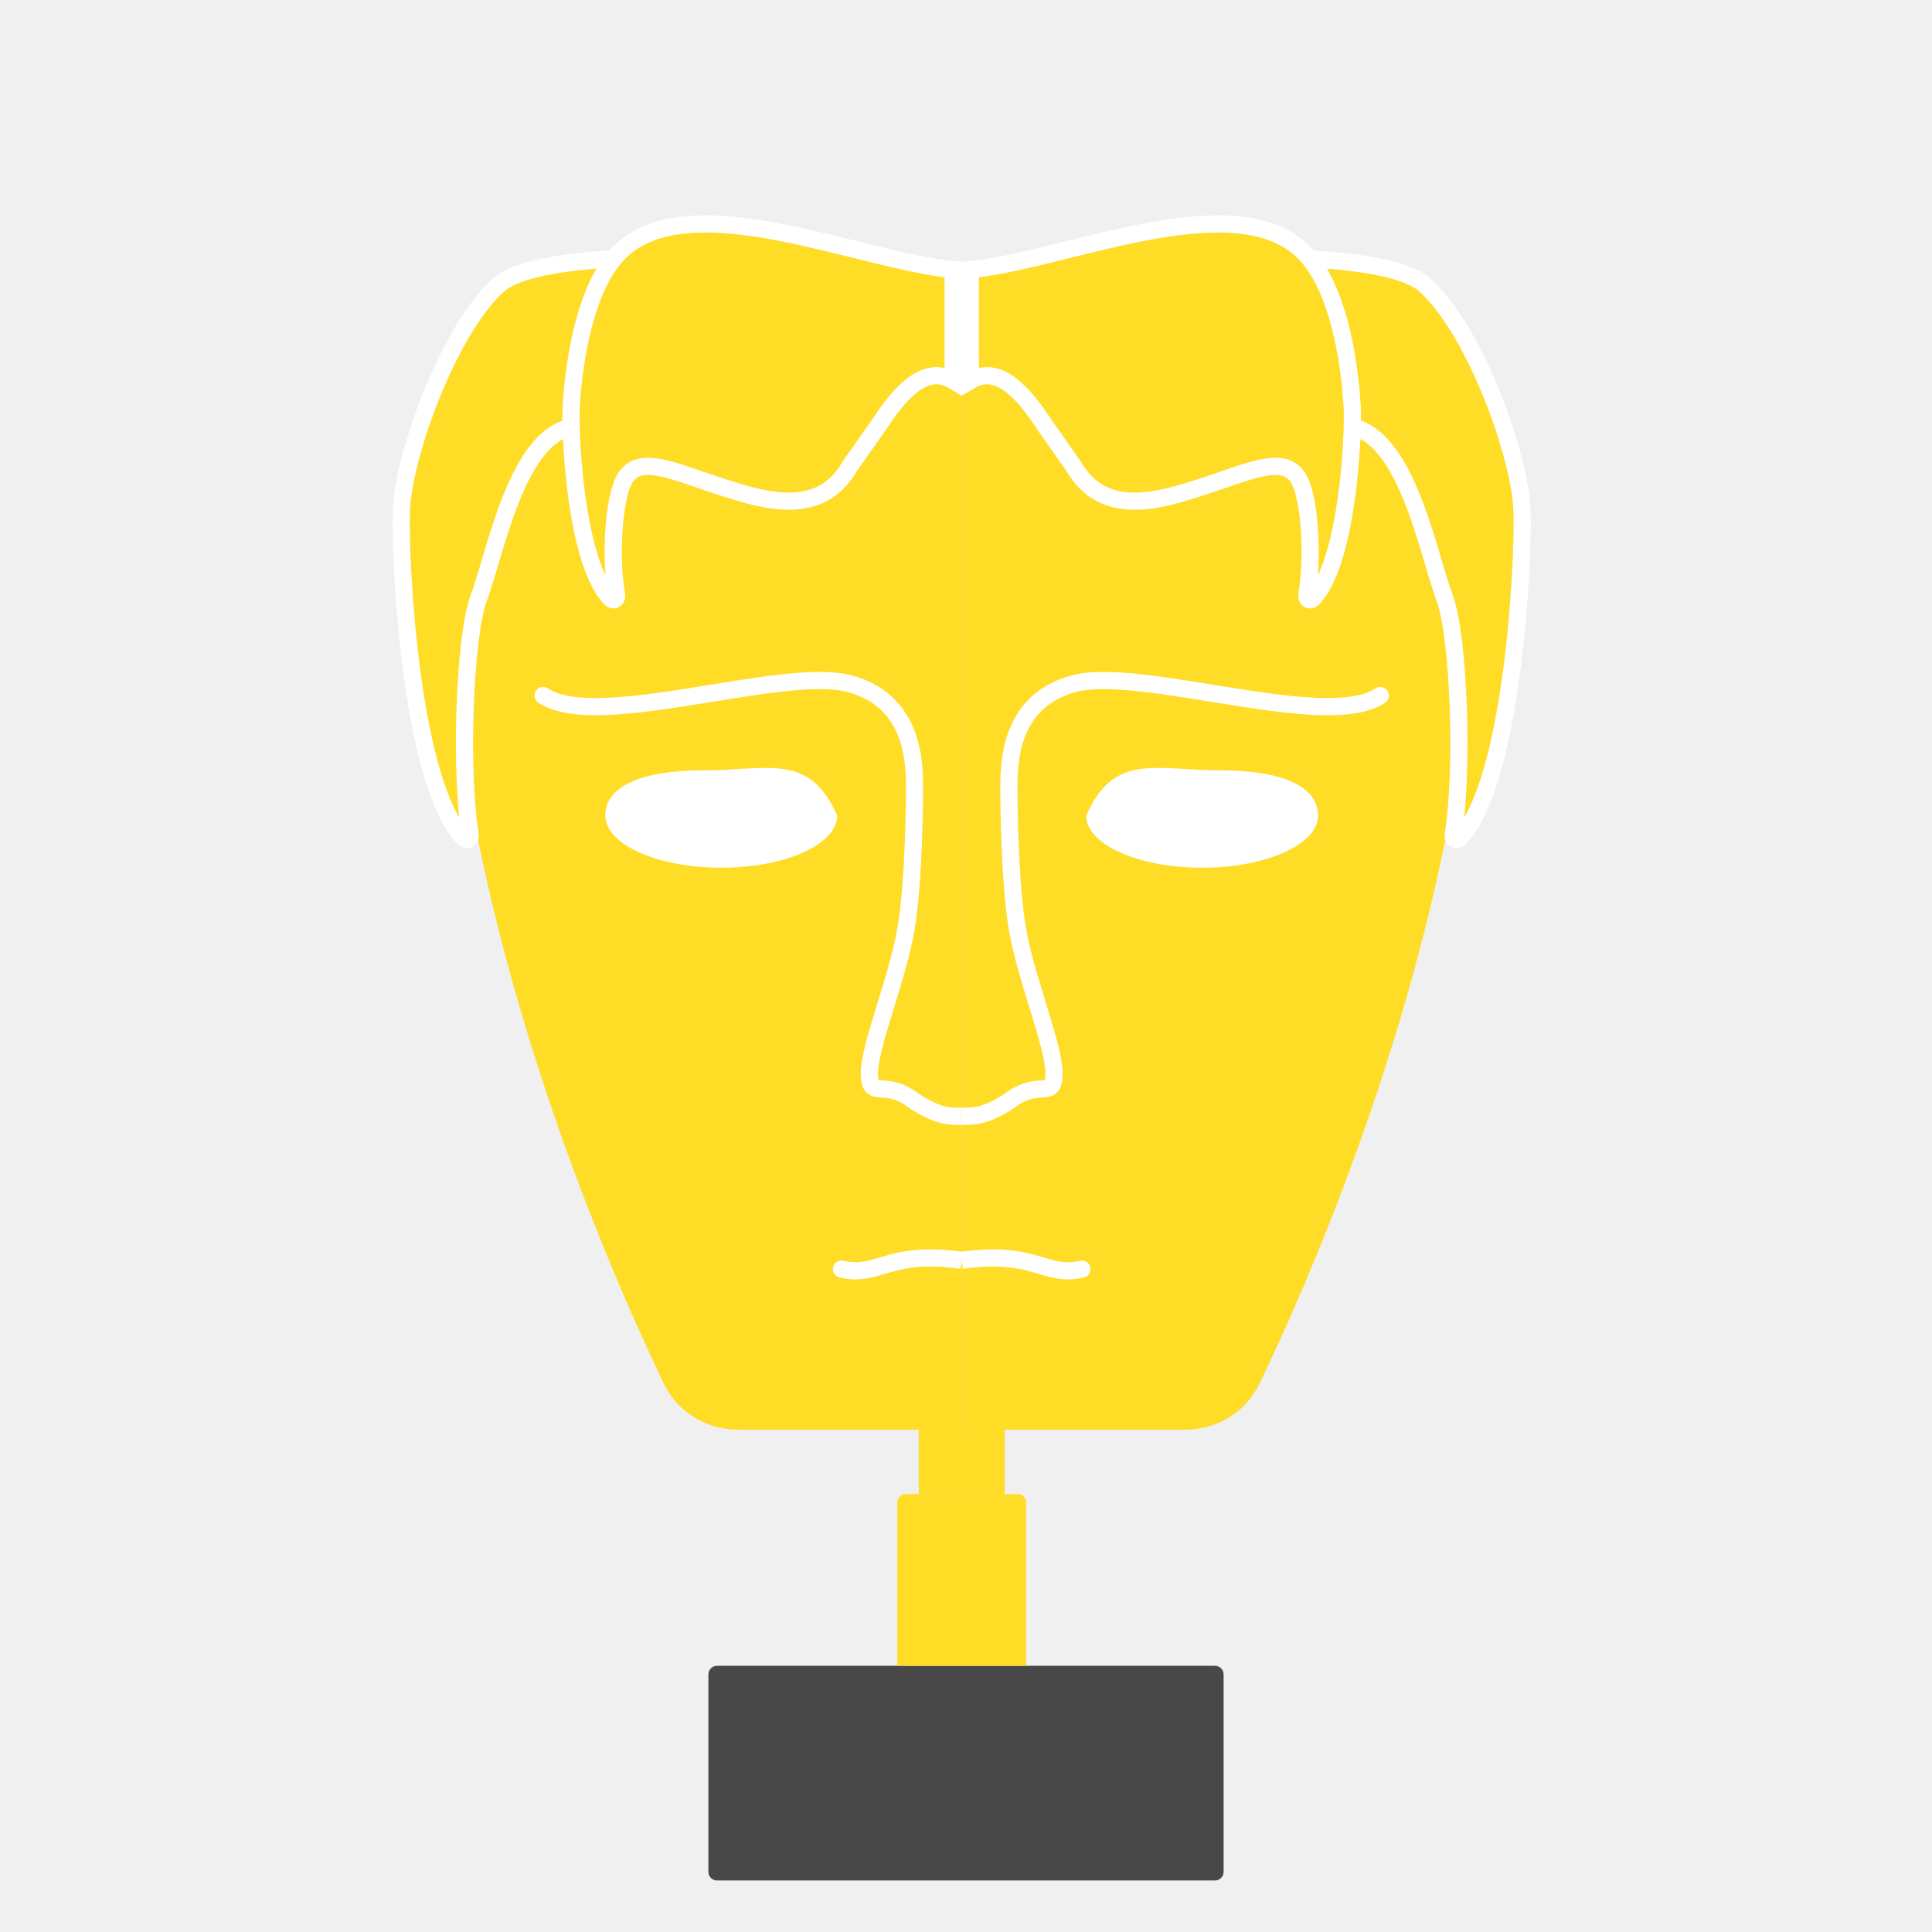
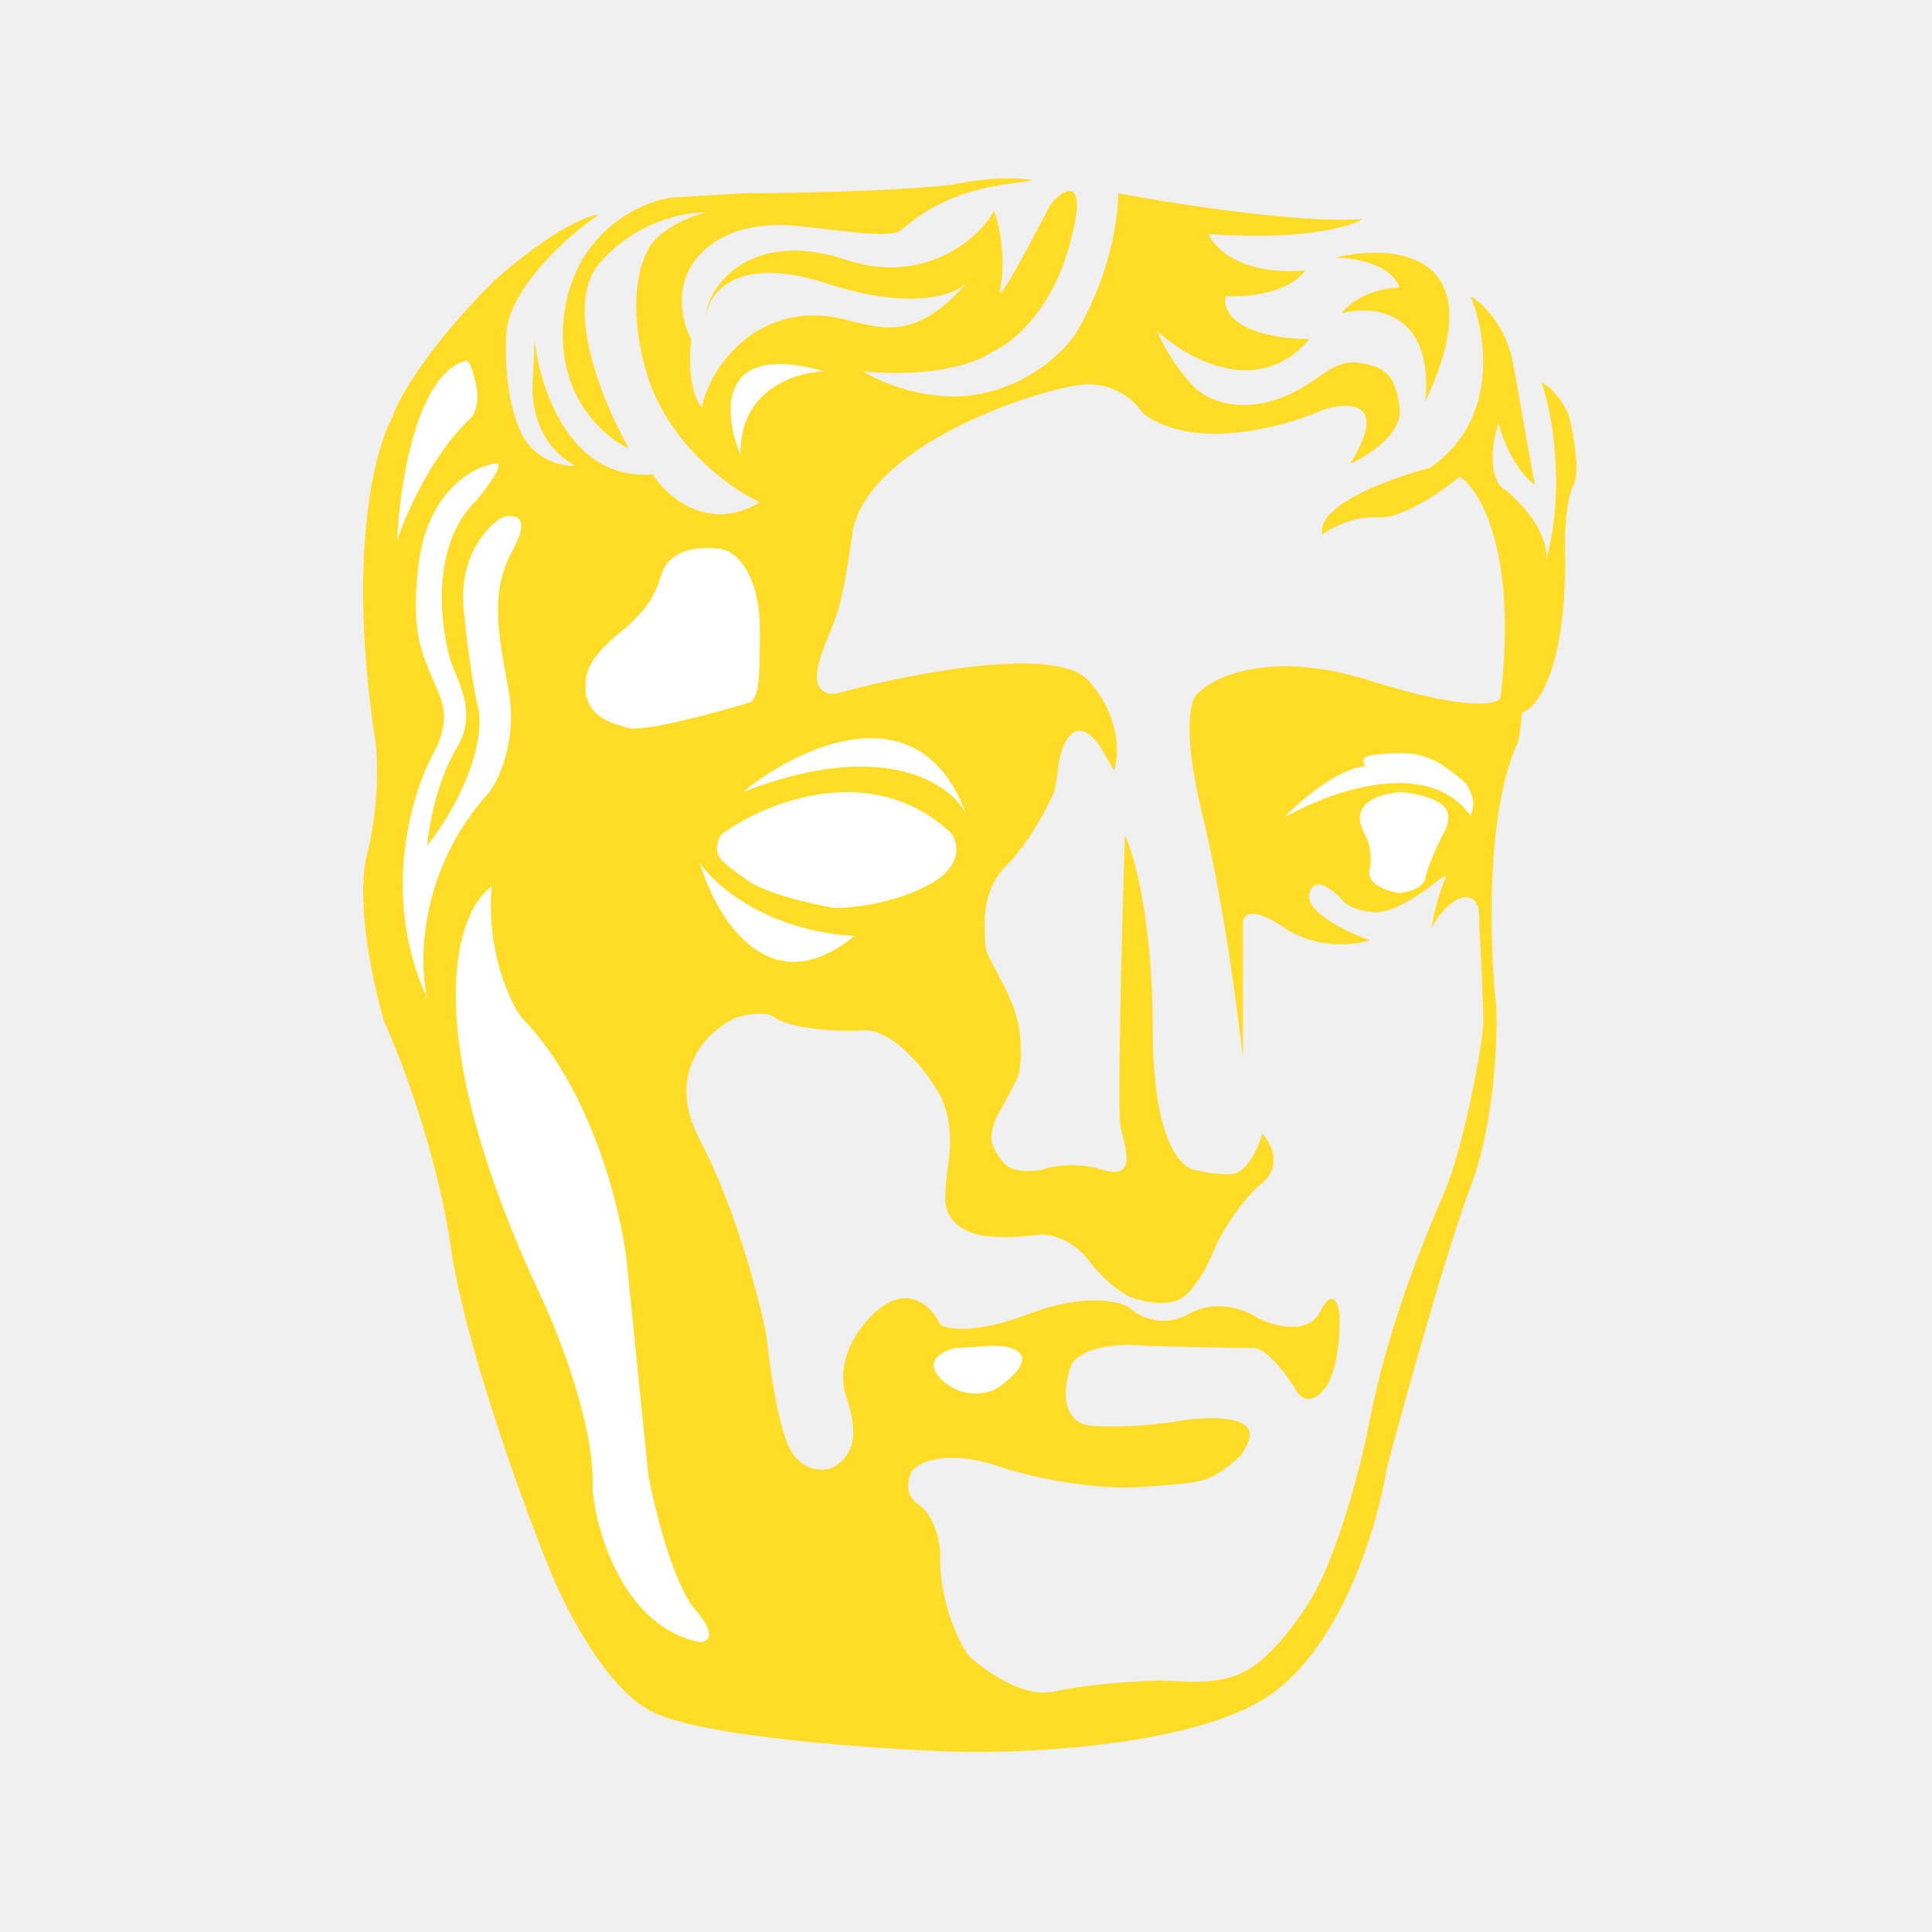
<svg xmlns="http://www.w3.org/2000/svg" width="450" height="450" viewBox="0 0 450 450" fill="none">
-   <rect x="165" y="388" width="120" height="50" rx="2" fill="#484848" />
-   <path d="M209 350C209 348.895 209.895 348 211 348H237C238.105 348 239 348.895 239 350V388H209V350Z" fill="#FFDC25" />
-   <path d="M214 333H234V348H214V333Z" fill="#FFDC25" />
-   <path d="M120.779 94.612C122.179 93.651 123.857 93.326 125.55 93.202L224 86V333H171.969C164.599 333 157.856 328.979 154.661 322.337C143.9 299.969 119.728 245.087 109.06 183.428C97.579 117.071 114.464 98.943 120.779 94.612Z" fill="#FFDC25" />
-   <path d="M222.5 63.833V88.111C212.9 81.356 196 105 191 107.111C186 109.222 184.5 109.222 179 109.222C173.5 109.222 166 108.167 166 108.167C156 106.056 152.1 103.522 138.5 99.722C121.5 94.972 116 127.167 111.5 139.306C108.104 148.466 107.111 180.106 109.527 194.444C109.676 195.327 108.752 195.936 108.122 195.301C95.729 182.812 93.023 130.801 93.5 118.722C94 106.056 104.4 77.028 116 66.472C127.6 55.917 191.667 60.491 222.5 63.833Z" fill="#FFDC25" stroke="white" stroke-width="4" />
-   <path d="M222 62.796V88.651C215.342 84.686 209.429 91.817 204.904 98.677L197.864 108.702C190.825 120.838 177.447 116.405 168.198 113.451C156.633 109.757 148.189 105.272 145.068 112.396C142.802 117.568 142.168 130.611 143.625 138.613C143.783 139.478 142.909 140.104 142.289 139.48C134.204 131.348 132.717 101.983 133.04 95.048C133.387 87.614 135.531 66.486 145.068 58.028C161.748 43.235 200.617 60.834 222 62.796Z" fill="#FFDC25" stroke="white" stroke-width="4" />
-   <path d="M195 189.972C195 196.676 182.912 202.111 168 202.111C153.088 202.111 141 196.676 141 189.972C141 183.268 149.088 179.417 164 179.417C178.912 179.417 188.5 175.194 195 189.972Z" fill="white" />
-   <path d="M196.461 293.653C195.386 293.398 194.308 294.063 194.054 295.138C193.799 296.213 194.464 297.29 195.539 297.545L196.461 293.653ZM195.539 297.545C200.46 298.711 203.715 297.373 207.316 296.349C210.864 295.341 215.425 294.359 223.719 295.538L224.281 291.578C215.344 290.307 210.213 291.367 206.222 292.501C202.285 293.621 200.155 294.528 196.461 293.653L195.539 297.545Z" fill="white" />
-   <path d="M127.625 160.346C126.711 159.725 125.467 159.962 124.846 160.875C124.225 161.789 124.462 163.033 125.375 163.654L127.625 160.346ZM213 256.5L211.764 258.073L211.842 258.134L211.926 258.187L213 256.5ZM125.375 163.654C129.075 166.17 134.717 166.749 140.815 166.557C147.026 166.361 154.223 165.333 161.401 164.194C168.631 163.046 175.83 161.788 182.226 161.075C188.684 160.356 193.977 160.241 197.471 161.199L198.529 157.342C194.223 156.161 188.241 156.38 181.783 157.1C175.264 157.826 167.907 159.111 160.774 160.243C153.589 161.383 146.618 162.371 140.688 162.559C134.645 162.75 130.175 162.08 127.625 160.346L125.375 163.654ZM197.471 161.199C204.532 163.136 207.842 167.551 209.464 172.149C211.13 176.874 211 181.755 211 184.5H215C215 181.896 215.17 176.303 213.236 170.819C211.258 165.209 207.068 159.684 198.529 157.342L197.471 161.199ZM213 184.5C211 184.5 211 184.5 211 184.5C211 184.5 211 184.5 211 184.501C211 184.501 211 184.502 211 184.503C211 184.505 211 184.509 211 184.513C211 184.523 211 184.537 211 184.556C211 184.594 211 184.651 211 184.726C210.999 184.876 210.998 185.098 210.996 185.386C210.992 185.962 210.985 186.799 210.969 187.841C210.938 189.924 210.876 192.821 210.751 196.078C210.502 202.622 210.005 210.507 209.029 216.16L212.971 216.84C213.995 210.905 214.498 202.79 214.749 196.231C214.874 192.936 214.937 190.006 214.969 187.9C214.984 186.847 214.992 185.999 214.996 185.413C214.998 185.12 214.999 184.893 215 184.739C215 184.661 215 184.602 215 184.562C215 184.542 215 184.527 215 184.516C215 184.511 215 184.507 215 184.505C215 184.503 215 184.502 215 184.501C215 184.501 215 184.501 215 184.5C215 184.5 215 184.5 213 184.5ZM209.029 216.16C208.056 221.8 205.978 228.408 204.088 234.572C203.152 237.623 202.262 240.568 201.608 243.164C200.962 245.725 200.5 248.111 200.5 250H204.5C204.5 248.639 204.851 246.662 205.486 244.142C206.113 241.658 206.973 238.807 207.912 235.745C209.772 229.681 211.944 222.789 212.971 216.84L209.029 216.16ZM200.5 250C200.5 251.632 200.679 253.225 201.672 254.325C202.724 255.49 204.225 255.566 204.983 255.62C205.932 255.688 206.798 255.712 207.878 256.007C208.925 256.294 210.217 256.857 211.764 258.073L214.236 254.927C212.283 253.393 210.512 252.581 208.934 252.149C207.389 251.726 206.068 251.687 205.267 251.63C204.275 251.559 204.463 251.448 204.64 251.644C204.759 251.775 204.5 251.618 204.5 250H200.5ZM211.926 258.187C214.777 260.002 216.932 260.989 218.869 261.497C220.816 262.008 222.429 262 224 262V258C222.409 258 221.273 257.992 219.885 257.628C218.488 257.261 216.723 256.498 214.074 254.813L211.926 258.187Z" fill="white" />
-   <path d="M327.221 94.612C325.821 93.651 324.143 93.326 322.45 93.202L224 86V333H276.031C283.401 333 290.144 328.979 293.339 322.337C304.1 299.969 328.272 245.087 338.94 183.428C350.421 117.071 333.536 98.943 327.221 94.612Z" fill="#FFDC25" />
-   <path d="M225.5 63.833V88.111C235.1 81.356 252 105 257 107.111C262 109.222 263.5 109.222 269 109.222C274.5 109.222 282 108.167 282 108.167C292 106.056 295.9 103.522 309.5 99.722C326.5 94.972 332 127.167 336.5 139.306C339.896 148.466 340.889 180.106 338.473 194.444C338.324 195.327 339.248 195.936 339.878 195.301C352.271 182.812 354.977 130.801 354.5 118.722C354 106.056 343.6 77.028 332 66.472C320.4 55.917 256.333 60.491 225.5 63.833Z" fill="#FFDC25" stroke="white" stroke-width="4" />
-   <path d="M226 62.796V88.651C232.658 84.686 238.571 91.817 243.096 98.677L250.136 108.702C257.175 120.838 270.553 116.405 279.802 113.451C291.367 109.757 299.811 105.272 302.932 112.396C305.198 117.568 305.832 130.611 304.375 138.613C304.217 139.478 305.091 140.104 305.711 139.48C313.796 131.348 315.283 101.983 314.96 95.048C314.613 87.614 312.469 66.486 302.932 58.028C286.252 43.235 247.383 60.834 226 62.796Z" fill="#FFDC25" stroke="white" stroke-width="4" />
-   <path d="M253 189.972C253 196.676 265.088 202.111 280 202.111C294.912 202.111 307 196.676 307 189.972C307 183.268 298.912 179.417 284 179.417C269.088 179.417 259.5 175.194 253 189.972Z" fill="white" />
-   <path d="M251.539 293.653C252.614 293.398 253.692 294.063 253.946 295.138C254.201 296.213 253.536 297.29 252.461 297.545L251.539 293.653ZM252.461 297.545C247.54 298.711 244.285 297.373 240.684 296.349C237.136 295.341 232.575 294.359 224.281 295.538L223.719 291.578C232.656 290.307 237.787 291.367 241.778 292.501C245.715 293.621 247.845 294.528 251.539 293.653L252.461 297.545Z" fill="white" />
-   <path d="M320.375 160.346C321.289 159.725 322.533 159.962 323.154 160.875C323.775 161.789 323.538 163.033 322.625 163.654L320.375 160.346ZM235 256.5L236.236 258.073L236.158 258.134L236.074 258.187L235 256.5ZM322.625 163.654C318.925 166.17 313.283 166.749 307.185 166.557C300.974 166.361 293.777 165.333 286.599 164.194C279.369 163.046 272.17 161.788 265.774 161.075C259.316 160.356 254.023 160.241 250.529 161.199L249.471 157.342C253.777 156.161 259.759 156.38 266.217 157.1C272.736 157.826 280.093 159.111 287.226 160.243C294.411 161.383 301.382 162.371 307.312 162.559C313.355 162.75 317.825 162.08 320.375 160.346L322.625 163.654ZM250.529 161.199C243.468 163.136 240.158 167.551 238.536 172.149C236.87 176.874 237 181.755 237 184.5H233C233 181.896 232.83 176.303 234.764 170.819C236.742 165.209 240.932 159.684 249.471 157.342L250.529 161.199ZM235 184.5C237 184.5 237 184.5 237 184.5C237 184.5 237 184.5 237 184.501C237 184.501 237 184.502 237 184.503C237 184.505 237 184.509 237 184.513C237 184.523 237 184.537 237 184.556C237 184.594 237 184.651 237 184.726C237.001 184.876 237.002 185.098 237.004 185.386C237.008 185.962 237.015 186.799 237.031 187.841C237.062 189.924 237.124 192.821 237.249 196.078C237.498 202.622 237.995 210.507 238.971 216.16L235.029 216.84C234.005 210.905 233.502 202.79 233.251 196.231C233.126 192.936 233.063 190.006 233.031 187.9C233.016 186.847 233.008 185.999 233.004 185.413C233.002 185.12 233.001 184.893 233 184.739C233 184.661 233 184.602 233 184.562C233 184.542 233 184.527 233 184.516C233 184.511 233 184.507 233 184.505C233 184.503 233 184.502 233 184.501C233 184.501 233 184.501 233 184.5C233 184.5 233 184.5 235 184.5ZM238.971 216.16C239.944 221.8 242.022 228.408 243.912 234.572C244.848 237.623 245.738 240.568 246.392 243.164C247.038 245.725 247.5 248.111 247.5 250H243.5C243.5 248.639 243.149 246.662 242.514 244.142C241.887 241.658 241.027 238.807 240.088 235.745C238.228 229.681 236.056 222.789 235.029 216.84L238.971 216.16ZM247.5 250C247.5 251.632 247.321 253.225 246.328 254.325C245.276 255.49 243.775 255.566 243.017 255.62C242.068 255.688 241.202 255.712 240.122 256.007C239.075 256.294 237.783 256.857 236.236 258.073L233.764 254.927C235.717 253.393 237.488 252.581 239.066 252.149C240.611 251.726 241.932 251.687 242.733 251.63C243.725 251.559 243.537 251.448 243.36 251.644C243.241 251.775 243.5 251.618 243.5 250H247.5ZM236.074 258.187C233.223 260.002 231.068 260.989 229.131 261.497C227.184 262.008 225.571 262 224 262V258C225.591 258 226.727 257.992 228.115 257.628C229.512 257.261 231.277 256.498 233.926 254.813L236.074 258.187Z" fill="white" />
+   <path d="M173.5 45C183.833 45 208 44.6 222 43C225.667 42.167 234.5 40.8 240.5 42C234.667 43.167 222 43 210 53.5C207.5 56 193.172 53.111 184 52.5C169 51.5 160.308 59 159 67.5C158.667 69.667 158.6 74.6 161 79C160.5 82.667 160.3 91 163.5 95C164.667 87.5 173.8 72.7 191 73.5C201.97 74.01 210.454 82.951 225.378 65.641C222.838 68.478 212.957 72.688 192.5 66C171.7 59.2 165.167 68.167 164.5 73.5C164.667 67 174.666 53.055 197 60.5C216.5 67 229.333 54 231.5 49C233.167 52.833 234.2 61.8 233 67C231.5 73.5 243.687 49.356 244.5 48C246 45.5 254.5 38 249 57.5C244.6 73.1 235.167 80.333 231 82C228.167 84.167 218.2 88.1 201 86.5C205.5 89.333 217.5 94.3 229.5 91.5C241.5 88.7 248.833 80.667 251 77C253.667 72.333 260 60 260.5 45C273.333 47.5 303.9 52.2 317.5 51C314.5 52.833 303.1 56.1 281.5 54.5C282.833 57.833 289.2 64.2 304 63C302.667 65.167 297.1 69.4 285.5 69C284.667 72.167 287.4 78.6 305 79C293 93 276.333 83.5 269.5 77C271.9 83 276.167 88.167 278 90C281.5 93.5 288.5 96 297.5 93C306.5 90 310 83.5 316.5 84.5C323 85.5 325 87.5 326 95C326.8 101 318.667 106.167 314.5 108C323.7 93.2 314 93.5 308 95.5C304.5 97.167 294.9 100.6 284.5 101C274.1 101.4 267.833 97.833 266 96C264.667 93.833 260.3 89.5 253.5 89.5C245 89.5 201.5 103 198.5 124.5C195.5 146 194 144 191 153.5C188.6 161.1 192.667 162 195 161.5C211.333 157 245.9 150.1 253.5 158.5C261.1 166.9 260.667 176 259.5 179.5L256 173.5C250 165.5 247 174 246.5 178.5C246.1 182.1 245.667 184 245.5 184.5C244 188 239.7 196.3 234.5 201.5C228 208 229.5 216.5 229.5 220C229.5 223.5 236.5 231.5 237.5 240.5C238.3 247.7 237.167 251.167 236.5 252C235.833 253.333 234.1 256.7 232.5 259.5C230.9 262.3 230.833 265 231 266C231.333 267.167 232.5 269.9 234.5 271.5C236.5 273.1 240.667 272.833 242.5 272.5C244.667 271.667 250.6 270.5 257 272.5C265 275 262 267 261 262.5C260.2 258.9 261.333 215.667 262 194.5C264.167 199 268.5 214.4 268.5 240C268.5 265.6 275.167 272.333 278.5 272.5C279.5 272.833 282.5 273.5 286.5 273.5C290.5 273.5 293.167 267.167 294 264C296 266.167 298.8 271.5 294 275.5C289.2 279.5 285 286.5 283.5 289.5C282.167 293 278.6 300.5 275 302.5C271.4 304.5 265.5 303 263 302C261.333 301.167 257.1 298.3 253.5 293.5C249.9 288.7 244.667 287.5 242.5 287.5C239.5 288 232.3 288.7 227.5 287.5C222.7 286.3 220.833 283 220.5 281.5C220.167 281.167 219.8 278.4 221 270C222.2 261.6 219.5 255.5 218 253.5C215.167 248.833 207.8 239.6 201 240C192.5 240.5 183 239 180.5 237C178.5 235.4 173.667 236.333 171.5 237C165.167 239.833 154.6 249.5 163 265.5C171.4 281.5 176.833 302.5 178.5 311C179.167 317.667 181.2 332.3 184 337.5C186.8 342.7 191.5 342.667 193.5 342C194.833 341.5 197.7 339.6 198.5 336C199.3 332.4 197.833 327.167 197 325C195.833 321.833 195.5 313.6 203.5 306C211.5 298.4 217.167 304.5 219 308.5C220.667 309.667 227.151 310.8 239.753 306C252.356 301.2 260.502 303 263 304.5C265 306.5 270.6 309.6 277 306C283.4 302.4 290.333 305.167 293 307C296.667 308.833 304.7 311.1 307.5 305.5C310.3 299.9 311.667 303.5 312 306C312.167 310.167 311.7 319.5 308.5 323.5C305.3 327.5 302.833 325.5 302 324C300 320.667 295.2 314 292 314C288.8 314 274.333 313.667 267.5 313.5C255.1 312.3 250.333 316 249.5 318C245.9 328.4 250.667 331.667 253.5 332C256.333 332.333 264.5 332.6 274.5 331C284.5 329.4 289 331 290 332C290.5 332.333 291.4 333.4 291 335C290.6 336.6 289.5 338.333 289 339C287.667 340.333 284.2 343.3 281 344.5C277.8 345.7 267 346.333 262 346.5C257.167 346.5 244.5 345.5 232.5 341.5C220.5 337.5 214.167 340.5 212.5 342.5C211.5 344.167 210.4 348.1 214 350.5C217.6 352.9 218.833 358.833 219 361.5C218.6 372.7 223.167 382.167 225.5 385.5C229.167 389 238.3 395.6 245.5 394C252.7 392.4 263.167 391.667 267.5 391.5C276 391 285.5 394 294 386.5C300.8 380.5 305.833 372 307.5 368.5C309.833 363.667 315.4 349.4 319 331C323.5 308 332 288 336.5 277.5C341 267 345.5 242.5 345.5 238C345.5 234.4 344.833 220.5 344.5 214C344.667 212.167 344.2 208.6 341 209C337.8 209.4 334.667 213.833 333.5 216L334 213C334.5 211 335.7 206.6 336.5 205C337.3 203.4 335.833 204.333 335 205C331.833 207.667 324.4 212.9 320 212.5C315.6 212.1 313.5 210.667 313 210C310.833 207.5 306.2 203.6 305 208C303.8 212.4 313.833 217.167 319 219C315.5 220.167 306.6 221.2 299 216C291.4 210.8 289.5 213.167 289.5 215V246.5C288.333 235.667 284.8 209.1 280 189.5C275.2 169.9 277.333 162.667 279 161.5C282.833 157.5 296.2 151.3 319 158.5C341.8 165.7 348.833 164.167 349.5 162.5C353.5 128.9 344.833 114.167 340 111C336 114.333 326.6 120.9 321 120.5C315.4 120.1 310 123 308 124.5C306.4 117.7 324 111.333 333 109C349.4 97.8 346.167 77.667 342.5 69C345.167 70.5 350.9 75.8 352.5 85C354.1 94.2 356.5 107.5 357.5 113C352.7 109.4 349.833 101.833 349 98.5L348 102.5C346.8 110.5 349.167 113.5 350.5 114C359.7 121.6 360.667 128.5 360 131C364.8 113.8 361.5 95.833 359 89C362.6 91 364.833 95.167 365.5 97C366.5 101.167 368.1 110.2 366.5 113C364.9 115.8 364.5 123.167 364.5 126.5C365.3 155.3 358.167 164.833 354.5 166C354.1 170.8 353.667 172.667 353.5 173C345.9 189.4 347 220.833 348.5 234.5C348.833 242.333 348.1 261.7 342.5 276.5C336.9 291.3 327.167 326.333 323 342C321 354.833 312.7 383.4 295.5 395C278.3 406.6 239.333 408.5 222 408C203.167 407.333 162.7 404.5 151.5 398.5C140.3 392.5 130.5 372.333 127 363C121 348 108.2 312.5 105 290.5C101.8 268.5 93.333 246.333 89.5 238C87 229.667 82.7 210.2 85.5 199C88.3 187.8 88 177 87.5 173C80.7 129.4 87.333 104.167 91.5 97C92.667 93.167 99 81.5 115 65.5C120.333 60.667 132.7 50.8 139.5 50C132.333 54.667 119 67 118 77C117.502 81.979 117.8 92.4 121 100C124.2 107.6 131.5 108.667 134 108.5C130.5 106.5 124.5 102 124 91L124.5 79C125.5 89 132 112 152 110.5C155.333 115.667 165 124.2 177 117C170.167 113.833 155.3 103.3 150.5 86.5C145.7 69.7 149.5 59.5 152 56.5C153.333 54.833 157.7 51.1 164.5 49.5C159.667 49.333 147.9 51.5 139.5 61.5C131.1 71.5 140.667 94.333 146.5 104.5C140.333 101.667 128.7 91.3 131.5 72.5C134.3 53.7 149.333 47 156.5 46L173.5 45Z" fill="#FFDC25" />
+   <path d="M172.5 106C168.5 96.5 166.8 79.3 192 86.5C185.333 86.667 172.1 90.8 172.5 106Z" fill="white" />
+   <path d="M126 302C96.8 239.6 106.167 212.333 114.5 206.5C113.3 221.7 118.667 233.167 121.5 237C137.9 253.8 144.667 282 146 294L151 343.5C152.5 351.5 156.8 369 162 375C167.2 381 164.833 382.5 163 382.5C145.4 378.9 139 357.333 138 347C138.8 333 130.333 311.167 126 302Z" fill="white" />
+   <path d="M219.5 321.5C214.7 317.1 219.5 314.667 222.5 314L230.5 313.5C232.667 313.333 237.2 313.6 238 316C238.8 318.4 234.333 322 232 323.5C229.833 324.667 224.3 325.9 219.5 321.5Z" fill="white" />
+   <path d="M332 93.5C348.4 58.7 324.833 56.667 311 60C315.167 60 324 61.4 326 67C323 67 316.1 68.2 312.5 73C319.833 71 334 72.3 332 93.5Z" fill="#FFDC25" />
+   <path d="M318 178.5C311.6 178.9 302.667 186.667 299 190.5C309.333 184.5 332.5 176 342.5 190C343.5 187.5 343.5 186 341.5 182.5C335 177 334 177 331 176C328 175 321.5 175.5 319 176C317 176.4 317.5 177.833 318 178.5Z" fill="white" />
+   <path d="M318 194.5C313.6 186.9 321.833 184.667 326.5 184.5C328.667 184.667 333.6 185.5 336 187.5C338.4 189.5 337 193 336 194.5C334.833 196.833 332.4 202.1 332 204.5C331.6 206.9 327.833 207.833 326 208C323.333 207.667 318.2 206.1 319 202.5C319.8 198.9 318.667 195.667 318 194.5Z" fill="white" />
+   <path d="M173 184.5C185.833 174 214.2 160.3 225 189.5C221.333 182.5 205.8 171.7 173 184.5Z" fill="white" />
+   <path d="M221.5 194C203.1 176.8 178.5 186.833 168.5 194C168 194.333 167 195.5 167 197.5C167 200 168.5 201 174 205C178.4 208.2 189.5 210.667 194.5 211.5C198.5 211.5 208.5 210.4 216.5 206C224.5 201.6 223.167 196.167 221.5 194Z" fill="white" />
+   <path d="M108.5 84C96.9 87.2 93 113.333 92.5 126C94.333 120.167 100.3 106.3 109.5 97.5C110.5 96.667 112.1 93.6 110.5 88C110.167 86.553 109.3 83.728 108.5 84Z" fill="white" />
+   <path d="M163 201C166.5 206.167 178.6 216.8 199 218C179 234.4 166.667 213.5 163 201Z" fill="white" />
+   <path d="M97.5 131.5C99.5 114.7 110 108.833 115 108C118.2 107.2 113.667 113.333 111 116.5C100.2 126.9 102.5 145.833 105 154C106.5 158.5 111.3 166 106.5 174C101.7 182 99.833 192.667 99.5 197C111.1 181.8 112.333 169.667 111.5 165.5C110.833 162.833 109.2 154.4 108 142C106.8 129.6 113.5 122.5 117 120.5C119.667 119.667 123.9 120 119.5 128C114 138 116 147 118.5 161C120.5 172.2 116.333 181.333 114 184.5C97.6 202.5 97.5 224 99.5 232.5C88.3 208.1 96.167 183.667 101.5 174.5C104.5 168 103.441 164.5 102 161C98.5 152.5 95.5 148.3 97.5 131.5Z" fill="white" />
+   <path d="M146 146C136.5 153.5 136 157 136.5 162C138 167.5 142.4 168.3 146 169.5C149.6 170.7 166.833 166 175 163.5C176.5 161.5 177 160.6 177 147C177 133.4 171.333 128.667 168.5 128C164.5 127.167 156 127.2 154 134C152 140.8 148.5 143.5 146 146Z" fill="white" />
</svg>
